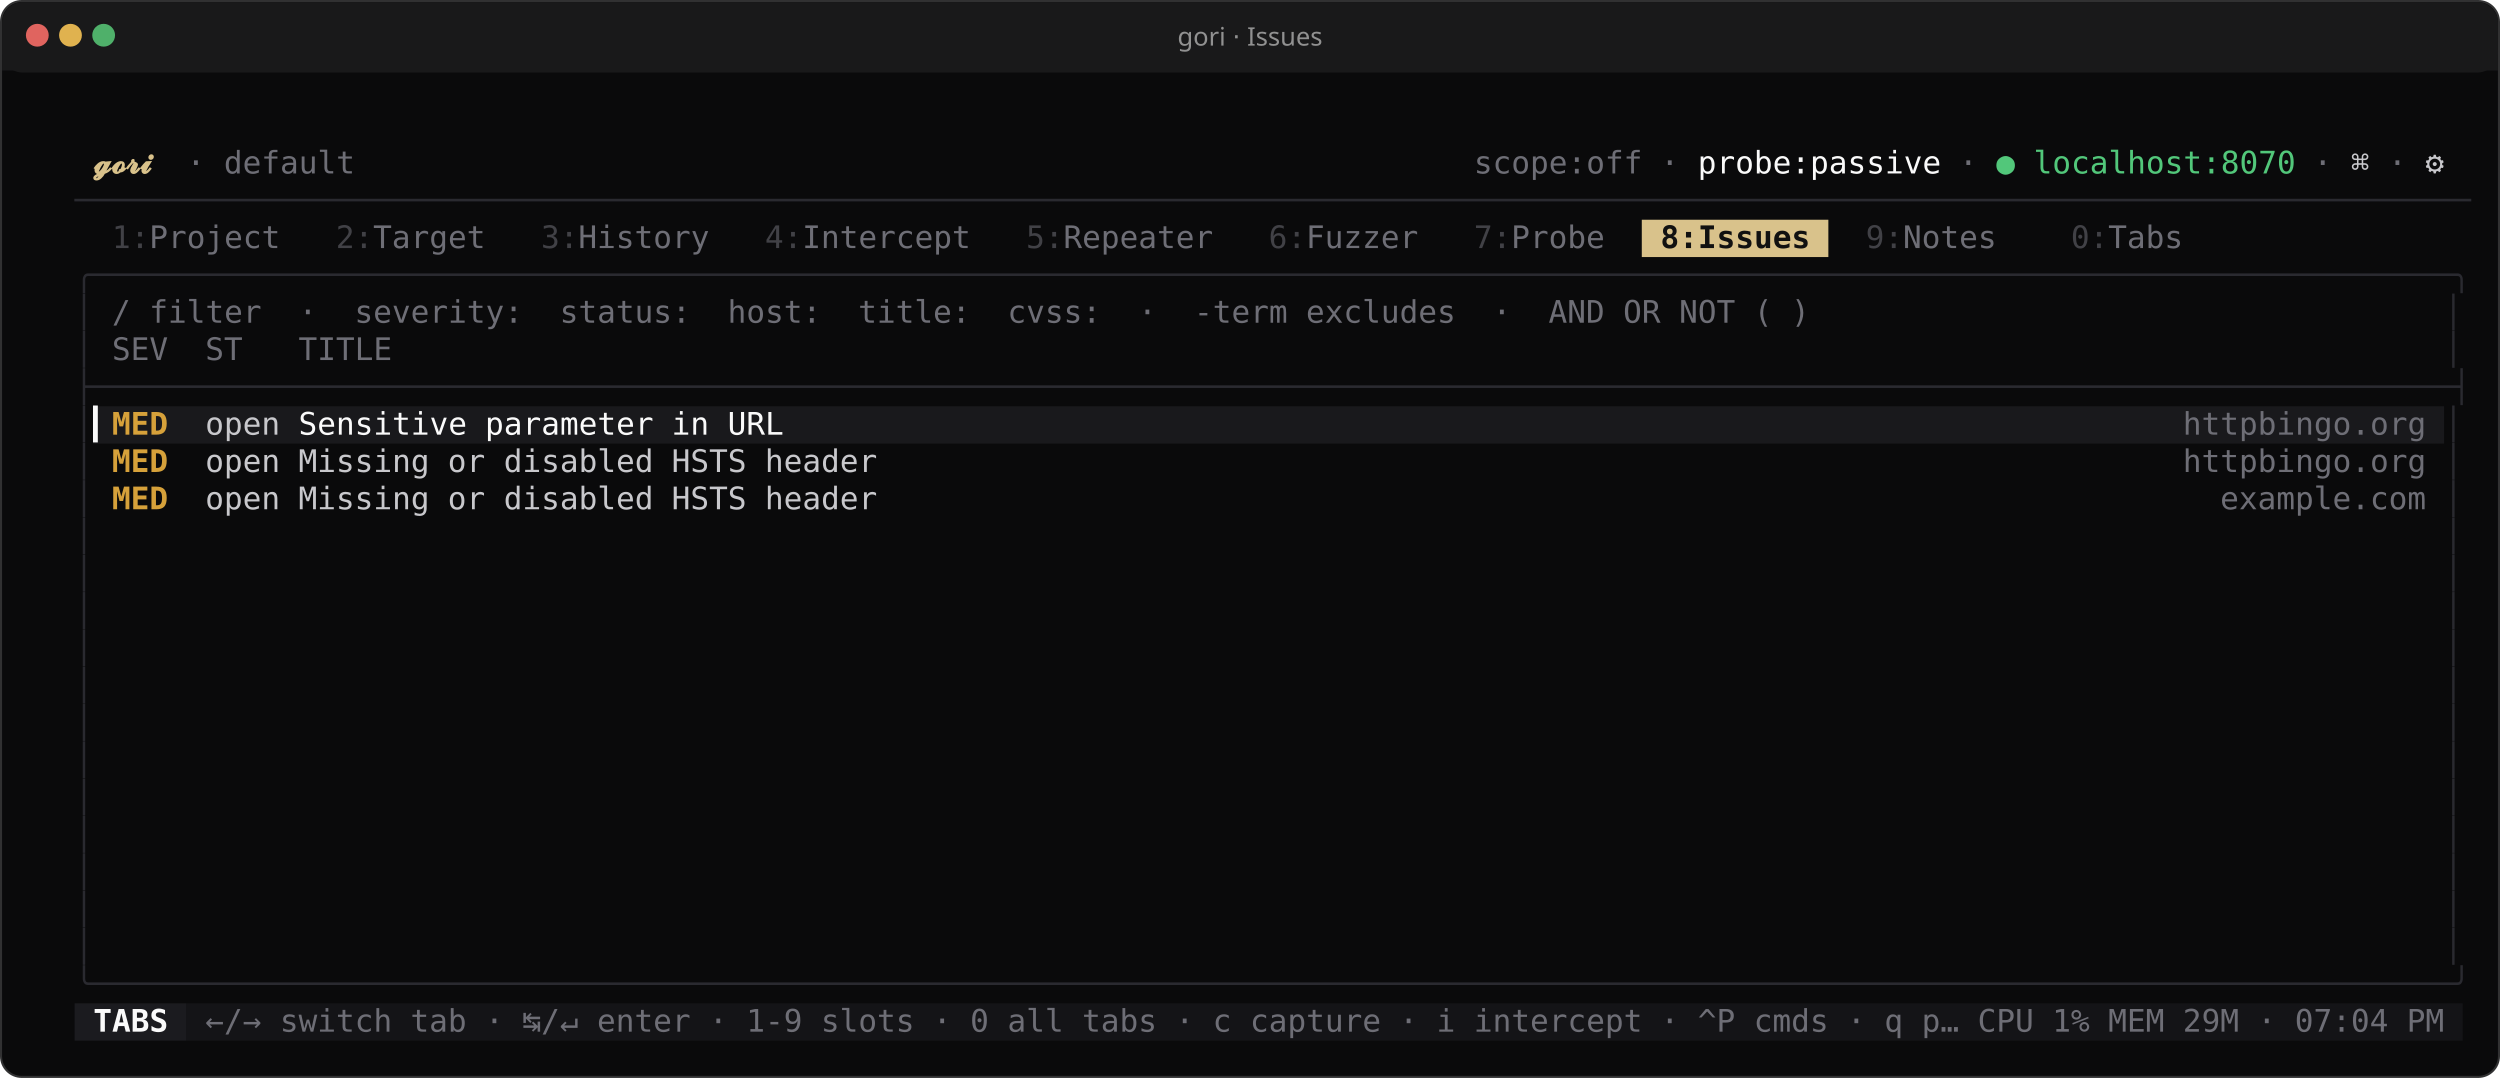
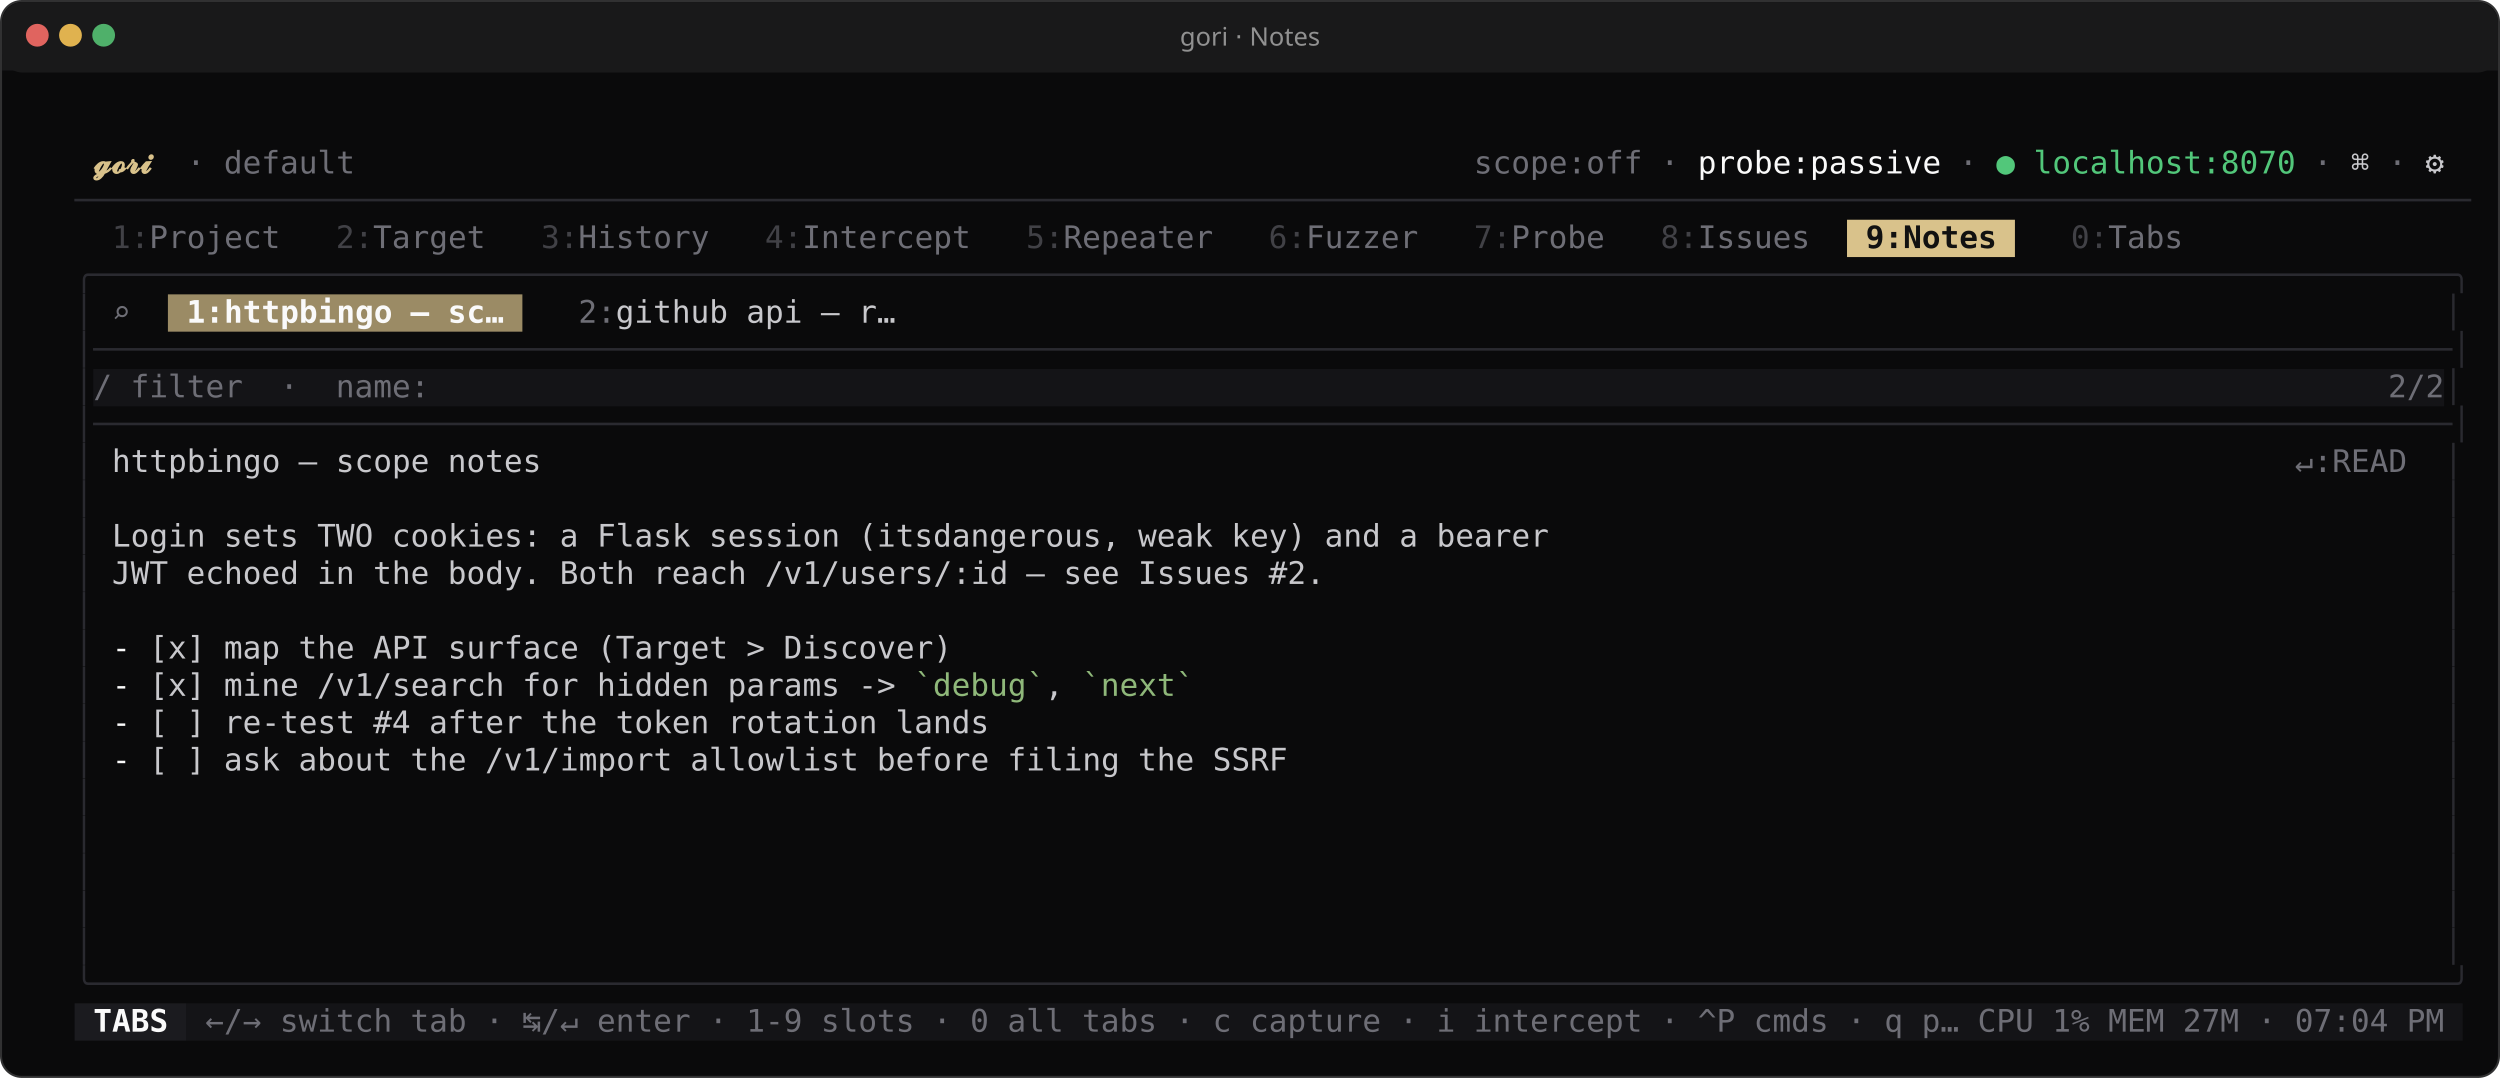
- <svg xmlns="http://www.w3.org/2000/svg" width="1206" height="520" viewBox="0 0 1206.0 520.0" font-family="ui-monospace,'SF Mono','JetBrains Mono',Menlo,Consolas,monospace" font-size="15.0px" role="img" aria-label="gori · Issues">
+ <svg xmlns="http://www.w3.org/2000/svg" width="1206" height="520" viewBox="0 0 1206.0 520.0" font-family="ui-monospace,'SF Mono','JetBrains Mono',Menlo,Consolas,monospace" font-size="15.0px" role="img" aria-label="gori · Notes">
  <rect x="0.5" y="0.5" width="1205.0" height="519.0" rx="10" ry="10" fill="#0a0a0b" stroke="#313132" stroke-width="1" />
  <rect x="1" y="1" width="1204.0" height="34.0" rx="10" ry="10" fill="#19191a" />
  <rect x="1" y="24.0" width="1204.0" height="10" fill="#19191a" />
  <circle cx="18.0" cy="17.0" r="5.5" fill="#e0645f" />
  <circle cx="34.0" cy="17.0" r="5.5" fill="#e0b24f" />
  <circle cx="50.0" cy="17.0" r="5.5" fill="#4fb06a" />
-   <text x="603.0" y="22.0" text-anchor="middle" fill="#919191" font-family="'Apple Symbols','Segoe UI Symbol','Cambria Math','STIX Two Math','Noto Sans Math','DejaVu Sans',ui-monospace,'SF Mono','JetBrains Mono',Menlo,Consolas,monospace" font-size="12.3px">gori · Issues</text>
-   <rect x="792.00" y="106.00" width="90.00" height="18.00" fill="#d9c28b" />
-   <rect x="45.00" y="196.00" width="1134.00" height="18.00" fill="#19191c" />
+   <text x="603.0" y="22.0" text-anchor="middle" fill="#919191" font-family="'Apple Symbols','Segoe UI Symbol','Cambria Math','STIX Two Math','Noto Sans Math','DejaVu Sans',ui-monospace,'SF Mono','JetBrains Mono',Menlo,Consolas,monospace" font-size="12.3px">gori · Notes</text>
+   <rect x="891.00" y="106.00" width="81.00" height="18.00" fill="#d9c28b" />
+   <rect x="81.00" y="142.00" width="171.00" height="18.00" fill="#9b8b65" />
+   <rect x="45.00" y="178.00" width="1134.00" height="18.00" fill="#141417" />
  <rect x="36.00" y="484.00" width="54.00" height="18.00" fill="#1b1b1f" />
  <rect x="90.00" y="484.00" width="1098.00" height="18.00" fill="#141417" />
  <text x="45.00" y="83.68" textLength="36.00" lengthAdjust="spacingAndGlyphs" fill="#d9c28b" font-weight="700" xml:space="preserve">𝓰𝓸𝓻𝓲</text>
  <text x="90.00" y="83.68" textLength="9.00" lengthAdjust="spacingAndGlyphs" fill="#6e6e76" xml:space="preserve">·</text>
  <text x="108.00" y="83.68" textLength="63.00" lengthAdjust="spacingAndGlyphs" fill="#6e6e76" xml:space="preserve">default</text>
  <text x="711.00" y="83.68" textLength="81.00" lengthAdjust="spacingAndGlyphs" fill="#6e6e76" xml:space="preserve">scope:off</text>
  <text x="801.00" y="83.68" textLength="9.00" lengthAdjust="spacingAndGlyphs" fill="#6e6e76" xml:space="preserve">·</text>
  <text x="819.00" y="83.68" textLength="117.00" lengthAdjust="spacingAndGlyphs" fill="#fafafa" xml:space="preserve">probe:passive</text>
  <text x="945.00" y="83.68" textLength="9.00" lengthAdjust="spacingAndGlyphs" fill="#6e6e76" xml:space="preserve">·</text>
  <text x="963.00" y="83.68" textLength="9.00" lengthAdjust="spacingAndGlyphs" fill="#52c77a" xml:space="preserve">●</text>
  <text x="981.00" y="83.68" textLength="126.00" lengthAdjust="spacingAndGlyphs" fill="#52c77a" xml:space="preserve">localhost:8070</text>
  <text x="1116.00" y="83.68" textLength="9.00" lengthAdjust="spacingAndGlyphs" fill="#6e6e76" xml:space="preserve">·</text>
  <text x="1134.00" y="83.68" textLength="9.00" lengthAdjust="spacingAndGlyphs" fill="#c8c8cc" xml:space="preserve">⌘</text>
  <text x="1152.00" y="83.68" textLength="9.00" lengthAdjust="spacingAndGlyphs" fill="#6e6e76" xml:space="preserve">·</text>
  <text x="1170.00" y="83.68" textLength="9.00" lengthAdjust="spacingAndGlyphs" fill="#c8c8cc" xml:space="preserve">⚙</text>
  <text x="36.00" y="101.68" textLength="1152.00" lengthAdjust="spacingAndGlyphs" fill="#2a2a30" xml:space="preserve">────────────────────────────────────────────────────────────────────────────────────────────────────────────────────────────────</text>
  <text x="54.00" y="119.68" textLength="18.00" lengthAdjust="spacingAndGlyphs" fill="#414146" xml:space="preserve">1:</text>
  <text x="72.00" y="119.68" textLength="63.00" lengthAdjust="spacingAndGlyphs" fill="#6e6e76" xml:space="preserve">Project</text>
  <text x="162.00" y="119.68" textLength="18.00" lengthAdjust="spacingAndGlyphs" fill="#414146" xml:space="preserve">2:</text>
  <text x="180.00" y="119.68" textLength="54.00" lengthAdjust="spacingAndGlyphs" fill="#6e6e76" xml:space="preserve">Target</text>
  <text x="261.00" y="119.68" textLength="18.00" lengthAdjust="spacingAndGlyphs" fill="#414146" xml:space="preserve">3:</text>
  <text x="279.00" y="119.68" textLength="63.00" lengthAdjust="spacingAndGlyphs" fill="#6e6e76" xml:space="preserve">History</text>
  <text x="369.00" y="119.68" textLength="18.00" lengthAdjust="spacingAndGlyphs" fill="#414146" xml:space="preserve">4:</text>
  <text x="387.00" y="119.68" textLength="81.00" lengthAdjust="spacingAndGlyphs" fill="#6e6e76" xml:space="preserve">Intercept</text>
  <text x="495.00" y="119.68" textLength="18.00" lengthAdjust="spacingAndGlyphs" fill="#414146" xml:space="preserve">5:</text>
  <text x="513.00" y="119.68" textLength="72.00" lengthAdjust="spacingAndGlyphs" fill="#6e6e76" xml:space="preserve">Repeater</text>
  <text x="612.00" y="119.68" textLength="18.00" lengthAdjust="spacingAndGlyphs" fill="#414146" xml:space="preserve">6:</text>
  <text x="630.00" y="119.68" textLength="54.00" lengthAdjust="spacingAndGlyphs" fill="#6e6e76" xml:space="preserve">Fuzzer</text>
  <text x="711.00" y="119.68" textLength="18.00" lengthAdjust="spacingAndGlyphs" fill="#414146" xml:space="preserve">7:</text>
  <text x="729.00" y="119.68" textLength="45.00" lengthAdjust="spacingAndGlyphs" fill="#6e6e76" xml:space="preserve">Probe</text>
-   <text x="801.00" y="119.68" textLength="72.00" lengthAdjust="spacingAndGlyphs" fill="#111111" font-weight="700" xml:space="preserve">8:Issues</text>
-   <text x="900.00" y="119.68" textLength="18.00" lengthAdjust="spacingAndGlyphs" fill="#414146" xml:space="preserve">9:</text>
-   <text x="918.00" y="119.68" textLength="45.00" lengthAdjust="spacingAndGlyphs" fill="#6e6e76" xml:space="preserve">Notes</text>
+   <text x="801.00" y="119.68" textLength="18.00" lengthAdjust="spacingAndGlyphs" fill="#414146" xml:space="preserve">8:</text>
+   <text x="819.00" y="119.68" textLength="54.00" lengthAdjust="spacingAndGlyphs" fill="#6e6e76" xml:space="preserve">Issues</text>
+   <text x="900.00" y="119.68" textLength="63.00" lengthAdjust="spacingAndGlyphs" fill="#111111" font-weight="700" xml:space="preserve">9:Notes</text>
  <text x="999.00" y="119.68" textLength="18.00" lengthAdjust="spacingAndGlyphs" fill="#414146" xml:space="preserve">0:</text>
  <text x="1017.00" y="119.68" textLength="36.00" lengthAdjust="spacingAndGlyphs" fill="#6e6e76" xml:space="preserve">Tabs</text>
  <text x="36.00" y="137.68" textLength="1152.00" lengthAdjust="spacingAndGlyphs" fill="#2a2a30" xml:space="preserve">╭──────────────────────────────────────────────────────────────────────────────────────────────────────────────────────────────╮</text>
  <text x="36.00" y="155.68" textLength="9.00" lengthAdjust="spacingAndGlyphs" fill="#2a2a30" xml:space="preserve">│</text>
-   <text x="54.00" y="155.68" textLength="9.00" lengthAdjust="spacingAndGlyphs" fill="#6e6e76" xml:space="preserve">/</text>
-   <text x="72.00" y="155.68" textLength="54.00" lengthAdjust="spacingAndGlyphs" fill="#6e6e76" xml:space="preserve">filter</text>
-   <text x="144.00" y="155.68" textLength="9.00" lengthAdjust="spacingAndGlyphs" fill="#6e6e76" xml:space="preserve">·</text>
-   <text x="171.00" y="155.68" textLength="81.00" lengthAdjust="spacingAndGlyphs" fill="#6e6e76" xml:space="preserve">severity:</text>
-   <text x="270.00" y="155.68" textLength="63.00" lengthAdjust="spacingAndGlyphs" fill="#6e6e76" xml:space="preserve">status:</text>
-   <text x="351.00" y="155.68" textLength="45.00" lengthAdjust="spacingAndGlyphs" fill="#6e6e76" xml:space="preserve">host:</text>
-   <text x="414.00" y="155.68" textLength="54.00" lengthAdjust="spacingAndGlyphs" fill="#6e6e76" xml:space="preserve">title:</text>
-   <text x="486.00" y="155.68" textLength="45.00" lengthAdjust="spacingAndGlyphs" fill="#6e6e76" xml:space="preserve">cvss:</text>
-   <text x="549.00" y="155.68" textLength="9.00" lengthAdjust="spacingAndGlyphs" fill="#6e6e76" xml:space="preserve">·</text>
-   <text x="576.00" y="155.68" textLength="45.00" lengthAdjust="spacingAndGlyphs" fill="#6e6e76" xml:space="preserve">-term</text>
-   <text x="630.00" y="155.68" textLength="72.00" lengthAdjust="spacingAndGlyphs" fill="#6e6e76" xml:space="preserve">excludes</text>
-   <text x="720.00" y="155.68" textLength="9.00" lengthAdjust="spacingAndGlyphs" fill="#6e6e76" xml:space="preserve">·</text>
-   <text x="747.00" y="155.68" textLength="27.00" lengthAdjust="spacingAndGlyphs" fill="#6e6e76" xml:space="preserve">AND</text>
-   <text x="783.00" y="155.68" textLength="18.00" lengthAdjust="spacingAndGlyphs" fill="#6e6e76" xml:space="preserve">OR</text>
-   <text x="810.00" y="155.68" textLength="27.00" lengthAdjust="spacingAndGlyphs" fill="#6e6e76" xml:space="preserve">NOT</text>
-   <text x="846.00" y="155.68" textLength="9.00" lengthAdjust="spacingAndGlyphs" fill="#6e6e76" xml:space="preserve">(</text>
-   <text x="864.00" y="155.68" textLength="9.00" lengthAdjust="spacingAndGlyphs" fill="#6e6e76" xml:space="preserve">)</text>
+   <text x="54.00" y="155.68" textLength="9.00" lengthAdjust="spacingAndGlyphs" fill="#6e6e76" xml:space="preserve">⌕</text>
+   <text x="90.00" y="155.68" textLength="99.00" lengthAdjust="spacingAndGlyphs" fill="#fafafa" font-weight="700" xml:space="preserve">1:httpbingo</text>
+   <text x="198.00" y="155.68" textLength="9.00" lengthAdjust="spacingAndGlyphs" fill="#fafafa" font-weight="700" xml:space="preserve">—</text>
+   <text x="216.00" y="155.68" textLength="27.00" lengthAdjust="spacingAndGlyphs" fill="#fafafa" font-weight="700" xml:space="preserve">sc…</text>
+   <text x="279.00" y="155.68" textLength="18.00" lengthAdjust="spacingAndGlyphs" fill="#6e6e76" xml:space="preserve">2:</text>
+   <text x="297.00" y="155.68" textLength="54.00" lengthAdjust="spacingAndGlyphs" fill="#c8c8cc" xml:space="preserve">github</text>
+   <text x="360.00" y="155.68" textLength="27.00" lengthAdjust="spacingAndGlyphs" fill="#c8c8cc" xml:space="preserve">api</text>
+   <text x="396.00" y="155.68" textLength="9.00" lengthAdjust="spacingAndGlyphs" fill="#c8c8cc" xml:space="preserve">—</text>
+   <text x="414.00" y="155.68" textLength="18.00" lengthAdjust="spacingAndGlyphs" fill="#c8c8cc" xml:space="preserve">r…</text>
  <text x="1179.00" y="155.68" textLength="9.00" lengthAdjust="spacingAndGlyphs" fill="#2a2a30" xml:space="preserve">│</text>
-   <text x="36.00" y="173.68" textLength="9.00" lengthAdjust="spacingAndGlyphs" fill="#2a2a30" xml:space="preserve">│</text>
-   <text x="54.00" y="173.68" textLength="27.00" lengthAdjust="spacingAndGlyphs" fill="#6e6e76" xml:space="preserve">SEV</text>
-   <text x="99.00" y="173.68" textLength="18.00" lengthAdjust="spacingAndGlyphs" fill="#6e6e76" xml:space="preserve">ST</text>
-   <text x="144.00" y="173.68" textLength="45.00" lengthAdjust="spacingAndGlyphs" fill="#6e6e76" xml:space="preserve">TITLE</text>
-   <text x="1179.00" y="173.68" textLength="9.00" lengthAdjust="spacingAndGlyphs" fill="#2a2a30" xml:space="preserve">│</text>
-   <text x="36.00" y="191.68" textLength="1152.00" lengthAdjust="spacingAndGlyphs" fill="#2a2a30" xml:space="preserve">├──────────────────────────────────────────────────────────────────────────────────────────────────────────────────────────────┤</text>
-   <text x="36.00" y="209.68" textLength="9.00" lengthAdjust="spacingAndGlyphs" fill="#2a2a30" xml:space="preserve">│</text>
-   <text x="45.00" y="209.68" textLength="9.00" lengthAdjust="spacingAndGlyphs" fill="#fafafa" xml:space="preserve">▎</text>
-   <text x="54.00" y="209.68" textLength="27.00" lengthAdjust="spacingAndGlyphs" fill="#d6a13a" font-weight="700" xml:space="preserve">MED</text>
-   <text x="99.00" y="209.68" textLength="36.00" lengthAdjust="spacingAndGlyphs" fill="#c8c8cc" xml:space="preserve">open</text>
-   <text x="144.00" y="209.68" textLength="81.00" lengthAdjust="spacingAndGlyphs" fill="#fafafa" xml:space="preserve">Sensitive</text>
-   <text x="234.00" y="209.68" textLength="81.00" lengthAdjust="spacingAndGlyphs" fill="#fafafa" xml:space="preserve">parameter</text>
-   <text x="324.00" y="209.68" textLength="18.00" lengthAdjust="spacingAndGlyphs" fill="#fafafa" xml:space="preserve">in</text>
-   <text x="351.00" y="209.68" textLength="27.00" lengthAdjust="spacingAndGlyphs" fill="#fafafa" xml:space="preserve">URL</text>
-   <text x="1053.00" y="209.68" textLength="117.00" lengthAdjust="spacingAndGlyphs" fill="#6e6e76" xml:space="preserve">httpbingo.org</text>
-   <text x="1179.00" y="209.68" textLength="9.00" lengthAdjust="spacingAndGlyphs" fill="#2a2a30" xml:space="preserve">│</text>
+   <text x="36.00" y="173.68" textLength="1152.00" lengthAdjust="spacingAndGlyphs" fill="#2a2a30" xml:space="preserve">│──────────────────────────────────────────────────────────────────────────────────────────────────────────────────────────────│</text>
+   <text x="36.00" y="191.68" textLength="9.00" lengthAdjust="spacingAndGlyphs" fill="#2a2a30" xml:space="preserve">│</text>
+   <text x="45.00" y="191.68" textLength="9.00" lengthAdjust="spacingAndGlyphs" fill="#6e6e76" xml:space="preserve">/</text>
+   <text x="63.00" y="191.68" textLength="54.00" lengthAdjust="spacingAndGlyphs" fill="#6e6e76" xml:space="preserve">filter</text>
+   <text x="135.00" y="191.68" textLength="9.00" lengthAdjust="spacingAndGlyphs" fill="#6e6e76" xml:space="preserve">·</text>
+   <text x="162.00" y="191.68" textLength="45.00" lengthAdjust="spacingAndGlyphs" fill="#6e6e76" xml:space="preserve">name:</text>
+   <text x="1152.00" y="191.68" textLength="27.00" lengthAdjust="spacingAndGlyphs" fill="#6e6e76" xml:space="preserve">2/2</text>
+   <text x="1179.00" y="191.68" textLength="9.00" lengthAdjust="spacingAndGlyphs" fill="#2a2a30" xml:space="preserve">│</text>
+   <text x="36.00" y="209.68" textLength="1152.00" lengthAdjust="spacingAndGlyphs" fill="#2a2a30" xml:space="preserve">│──────────────────────────────────────────────────────────────────────────────────────────────────────────────────────────────│</text>
  <text x="36.00" y="227.68" textLength="9.00" lengthAdjust="spacingAndGlyphs" fill="#2a2a30" xml:space="preserve">│</text>
-   <text x="54.00" y="227.68" textLength="27.00" lengthAdjust="spacingAndGlyphs" fill="#d6a13a" font-weight="700" xml:space="preserve">MED</text>
-   <text x="99.00" y="227.68" textLength="36.00" lengthAdjust="spacingAndGlyphs" fill="#c8c8cc" xml:space="preserve">open</text>
-   <text x="144.00" y="227.68" textLength="63.00" lengthAdjust="spacingAndGlyphs" fill="#c8c8cc" xml:space="preserve">Missing</text>
-   <text x="216.00" y="227.68" textLength="18.00" lengthAdjust="spacingAndGlyphs" fill="#c8c8cc" xml:space="preserve">or</text>
-   <text x="243.00" y="227.68" textLength="72.00" lengthAdjust="spacingAndGlyphs" fill="#c8c8cc" xml:space="preserve">disabled</text>
-   <text x="324.00" y="227.68" textLength="36.00" lengthAdjust="spacingAndGlyphs" fill="#c8c8cc" xml:space="preserve">HSTS</text>
-   <text x="369.00" y="227.68" textLength="54.00" lengthAdjust="spacingAndGlyphs" fill="#c8c8cc" xml:space="preserve">header</text>
-   <text x="1053.00" y="227.68" textLength="117.00" lengthAdjust="spacingAndGlyphs" fill="#6e6e76" xml:space="preserve">httpbingo.org</text>
+   <text x="54.00" y="227.68" textLength="81.00" lengthAdjust="spacingAndGlyphs" fill="#c8c8cc" xml:space="preserve">httpbingo</text>
+   <text x="144.00" y="227.68" textLength="9.00" lengthAdjust="spacingAndGlyphs" fill="#c8c8cc" xml:space="preserve">—</text>
+   <text x="162.00" y="227.68" textLength="45.00" lengthAdjust="spacingAndGlyphs" fill="#c8c8cc" xml:space="preserve">scope</text>
+   <text x="216.00" y="227.68" textLength="45.00" lengthAdjust="spacingAndGlyphs" fill="#c8c8cc" xml:space="preserve">notes</text>
+   <text x="1107.00" y="227.68" textLength="54.00" lengthAdjust="spacingAndGlyphs" fill="#6e6e76" xml:space="preserve">↵:READ</text>
  <text x="1179.00" y="227.68" textLength="9.00" lengthAdjust="spacingAndGlyphs" fill="#2a2a30" xml:space="preserve">│</text>
  <text x="36.00" y="245.68" textLength="9.00" lengthAdjust="spacingAndGlyphs" fill="#2a2a30" xml:space="preserve">│</text>
-   <text x="54.00" y="245.68" textLength="27.00" lengthAdjust="spacingAndGlyphs" fill="#d6a13a" font-weight="700" xml:space="preserve">MED</text>
-   <text x="99.00" y="245.68" textLength="36.00" lengthAdjust="spacingAndGlyphs" fill="#c8c8cc" xml:space="preserve">open</text>
-   <text x="144.00" y="245.68" textLength="63.00" lengthAdjust="spacingAndGlyphs" fill="#c8c8cc" xml:space="preserve">Missing</text>
-   <text x="216.00" y="245.68" textLength="18.00" lengthAdjust="spacingAndGlyphs" fill="#c8c8cc" xml:space="preserve">or</text>
-   <text x="243.00" y="245.68" textLength="72.00" lengthAdjust="spacingAndGlyphs" fill="#c8c8cc" xml:space="preserve">disabled</text>
-   <text x="324.00" y="245.68" textLength="36.00" lengthAdjust="spacingAndGlyphs" fill="#c8c8cc" xml:space="preserve">HSTS</text>
-   <text x="369.00" y="245.68" textLength="54.00" lengthAdjust="spacingAndGlyphs" fill="#c8c8cc" xml:space="preserve">header</text>
-   <text x="1071.00" y="245.68" textLength="99.00" lengthAdjust="spacingAndGlyphs" fill="#6e6e76" xml:space="preserve">example.com</text>
  <text x="1179.00" y="245.68" textLength="9.00" lengthAdjust="spacingAndGlyphs" fill="#2a2a30" xml:space="preserve">│</text>
  <text x="36.00" y="263.68" textLength="9.00" lengthAdjust="spacingAndGlyphs" fill="#2a2a30" xml:space="preserve">│</text>
+   <text x="54.00" y="263.68" textLength="45.00" lengthAdjust="spacingAndGlyphs" fill="#c8c8cc" xml:space="preserve">Login</text>
+   <text x="108.00" y="263.68" textLength="36.00" lengthAdjust="spacingAndGlyphs" fill="#c8c8cc" xml:space="preserve">sets</text>
+   <text x="153.00" y="263.68" textLength="27.00" lengthAdjust="spacingAndGlyphs" fill="#c8c8cc" xml:space="preserve">TWO</text>
+   <text x="189.00" y="263.68" textLength="72.00" lengthAdjust="spacingAndGlyphs" fill="#c8c8cc" xml:space="preserve">cookies:</text>
+   <text x="270.00" y="263.68" textLength="9.00" lengthAdjust="spacingAndGlyphs" fill="#c8c8cc" xml:space="preserve">a</text>
+   <text x="288.00" y="263.68" textLength="45.00" lengthAdjust="spacingAndGlyphs" fill="#c8c8cc" xml:space="preserve">Flask</text>
+   <text x="342.00" y="263.68" textLength="63.00" lengthAdjust="spacingAndGlyphs" fill="#c8c8cc" xml:space="preserve">session</text>
+   <text x="414.00" y="263.68" textLength="126.00" lengthAdjust="spacingAndGlyphs" fill="#c8c8cc" xml:space="preserve">(itsdangerous,</text>
+   <text x="549.00" y="263.68" textLength="36.00" lengthAdjust="spacingAndGlyphs" fill="#c8c8cc" xml:space="preserve">weak</text>
+   <text x="594.00" y="263.68" textLength="36.00" lengthAdjust="spacingAndGlyphs" fill="#c8c8cc" xml:space="preserve">key)</text>
+   <text x="639.00" y="263.68" textLength="27.00" lengthAdjust="spacingAndGlyphs" fill="#c8c8cc" xml:space="preserve">and</text>
+   <text x="675.00" y="263.68" textLength="9.00" lengthAdjust="spacingAndGlyphs" fill="#c8c8cc" xml:space="preserve">a</text>
+   <text x="693.00" y="263.68" textLength="54.00" lengthAdjust="spacingAndGlyphs" fill="#c8c8cc" xml:space="preserve">bearer</text>
  <text x="1179.00" y="263.68" textLength="9.00" lengthAdjust="spacingAndGlyphs" fill="#2a2a30" xml:space="preserve">│</text>
  <text x="36.00" y="281.68" textLength="9.00" lengthAdjust="spacingAndGlyphs" fill="#2a2a30" xml:space="preserve">│</text>
+   <text x="54.00" y="281.68" textLength="27.00" lengthAdjust="spacingAndGlyphs" fill="#c8c8cc" xml:space="preserve">JWT</text>
+   <text x="90.00" y="281.68" textLength="54.00" lengthAdjust="spacingAndGlyphs" fill="#c8c8cc" xml:space="preserve">echoed</text>
+   <text x="153.00" y="281.68" textLength="18.00" lengthAdjust="spacingAndGlyphs" fill="#c8c8cc" xml:space="preserve">in</text>
+   <text x="180.00" y="281.68" textLength="27.00" lengthAdjust="spacingAndGlyphs" fill="#c8c8cc" xml:space="preserve">the</text>
+   <text x="216.00" y="281.68" textLength="45.00" lengthAdjust="spacingAndGlyphs" fill="#c8c8cc" xml:space="preserve">body.</text>
+   <text x="270.00" y="281.68" textLength="36.00" lengthAdjust="spacingAndGlyphs" fill="#c8c8cc" xml:space="preserve">Both</text>
+   <text x="315.00" y="281.68" textLength="45.00" lengthAdjust="spacingAndGlyphs" fill="#c8c8cc" xml:space="preserve">reach</text>
+   <text x="369.00" y="281.68" textLength="117.00" lengthAdjust="spacingAndGlyphs" fill="#c8c8cc" xml:space="preserve">/v1/users/:id</text>
+   <text x="495.00" y="281.68" textLength="9.00" lengthAdjust="spacingAndGlyphs" fill="#c8c8cc" xml:space="preserve">—</text>
+   <text x="513.00" y="281.68" textLength="27.00" lengthAdjust="spacingAndGlyphs" fill="#c8c8cc" xml:space="preserve">see</text>
+   <text x="549.00" y="281.68" textLength="54.00" lengthAdjust="spacingAndGlyphs" fill="#c8c8cc" xml:space="preserve">Issues</text>
+   <text x="612.00" y="281.68" textLength="27.00" lengthAdjust="spacingAndGlyphs" fill="#c8c8cc" xml:space="preserve">#2.</text>
  <text x="1179.00" y="281.68" textLength="9.00" lengthAdjust="spacingAndGlyphs" fill="#2a2a30" xml:space="preserve">│</text>
  <text x="36.00" y="299.68" textLength="9.00" lengthAdjust="spacingAndGlyphs" fill="#2a2a30" xml:space="preserve">│</text>
  <text x="1179.00" y="299.68" textLength="9.00" lengthAdjust="spacingAndGlyphs" fill="#2a2a30" xml:space="preserve">│</text>
  <text x="36.00" y="317.68" textLength="9.00" lengthAdjust="spacingAndGlyphs" fill="#2a2a30" xml:space="preserve">│</text>
+   <text x="54.00" y="317.68" textLength="9.00" lengthAdjust="spacingAndGlyphs" fill="#fafafa" xml:space="preserve">-</text>
+   <text x="72.00" y="317.68" textLength="27.00" lengthAdjust="spacingAndGlyphs" fill="#c8c8cc" xml:space="preserve">[x]</text>
+   <text x="108.00" y="317.68" textLength="27.00" lengthAdjust="spacingAndGlyphs" fill="#c8c8cc" xml:space="preserve">map</text>
+   <text x="144.00" y="317.68" textLength="27.00" lengthAdjust="spacingAndGlyphs" fill="#c8c8cc" xml:space="preserve">the</text>
+   <text x="180.00" y="317.68" textLength="27.00" lengthAdjust="spacingAndGlyphs" fill="#c8c8cc" xml:space="preserve">API</text>
+   <text x="216.00" y="317.68" textLength="63.00" lengthAdjust="spacingAndGlyphs" fill="#c8c8cc" xml:space="preserve">surface</text>
+   <text x="288.00" y="317.68" textLength="63.00" lengthAdjust="spacingAndGlyphs" fill="#c8c8cc" xml:space="preserve">(Target</text>
+   <text x="360.00" y="317.68" textLength="9.00" lengthAdjust="spacingAndGlyphs" fill="#c8c8cc" xml:space="preserve">&gt;</text>
+   <text x="378.00" y="317.68" textLength="81.00" lengthAdjust="spacingAndGlyphs" fill="#c8c8cc" xml:space="preserve">Discover)</text>
  <text x="1179.00" y="317.68" textLength="9.00" lengthAdjust="spacingAndGlyphs" fill="#2a2a30" xml:space="preserve">│</text>
  <text x="36.00" y="335.68" textLength="9.00" lengthAdjust="spacingAndGlyphs" fill="#2a2a30" xml:space="preserve">│</text>
+   <text x="54.00" y="335.68" textLength="9.00" lengthAdjust="spacingAndGlyphs" fill="#fafafa" xml:space="preserve">-</text>
+   <text x="72.00" y="335.68" textLength="27.00" lengthAdjust="spacingAndGlyphs" fill="#c8c8cc" xml:space="preserve">[x]</text>
+   <text x="108.00" y="335.68" textLength="36.00" lengthAdjust="spacingAndGlyphs" fill="#c8c8cc" xml:space="preserve">mine</text>
+   <text x="153.00" y="335.68" textLength="90.00" lengthAdjust="spacingAndGlyphs" fill="#c8c8cc" xml:space="preserve">/v1/search</text>
+   <text x="252.00" y="335.68" textLength="27.00" lengthAdjust="spacingAndGlyphs" fill="#c8c8cc" xml:space="preserve">for</text>
+   <text x="288.00" y="335.68" textLength="54.00" lengthAdjust="spacingAndGlyphs" fill="#c8c8cc" xml:space="preserve">hidden</text>
+   <text x="351.00" y="335.68" textLength="54.00" lengthAdjust="spacingAndGlyphs" fill="#c8c8cc" xml:space="preserve">params</text>
+   <text x="414.00" y="335.68" textLength="18.00" lengthAdjust="spacingAndGlyphs" fill="#c8c8cc" xml:space="preserve">-&gt;</text>
+   <text x="441.00" y="335.68" textLength="63.00" lengthAdjust="spacingAndGlyphs" fill="#8fb87a" xml:space="preserve">`debug`</text>
+   <text x="504.00" y="335.68" textLength="9.00" lengthAdjust="spacingAndGlyphs" fill="#c8c8cc" xml:space="preserve">,</text>
+   <text x="522.00" y="335.68" textLength="54.00" lengthAdjust="spacingAndGlyphs" fill="#8fb87a" xml:space="preserve">`next`</text>
  <text x="1179.00" y="335.68" textLength="9.00" lengthAdjust="spacingAndGlyphs" fill="#2a2a30" xml:space="preserve">│</text>
  <text x="36.00" y="353.68" textLength="9.00" lengthAdjust="spacingAndGlyphs" fill="#2a2a30" xml:space="preserve">│</text>
+   <text x="54.00" y="353.68" textLength="9.00" lengthAdjust="spacingAndGlyphs" fill="#fafafa" xml:space="preserve">-</text>
+   <text x="72.00" y="353.68" textLength="9.00" lengthAdjust="spacingAndGlyphs" fill="#c8c8cc" xml:space="preserve">[</text>
+   <text x="90.00" y="353.68" textLength="9.00" lengthAdjust="spacingAndGlyphs" fill="#c8c8cc" xml:space="preserve">]</text>
+   <text x="108.00" y="353.68" textLength="63.00" lengthAdjust="spacingAndGlyphs" fill="#c8c8cc" xml:space="preserve">re-test</text>
+   <text x="180.00" y="353.68" textLength="18.00" lengthAdjust="spacingAndGlyphs" fill="#c8c8cc" xml:space="preserve">#4</text>
+   <text x="207.00" y="353.68" textLength="45.00" lengthAdjust="spacingAndGlyphs" fill="#c8c8cc" xml:space="preserve">after</text>
+   <text x="261.00" y="353.68" textLength="27.00" lengthAdjust="spacingAndGlyphs" fill="#c8c8cc" xml:space="preserve">the</text>
+   <text x="297.00" y="353.68" textLength="45.00" lengthAdjust="spacingAndGlyphs" fill="#c8c8cc" xml:space="preserve">token</text>
+   <text x="351.00" y="353.68" textLength="72.00" lengthAdjust="spacingAndGlyphs" fill="#c8c8cc" xml:space="preserve">rotation</text>
+   <text x="432.00" y="353.68" textLength="45.00" lengthAdjust="spacingAndGlyphs" fill="#c8c8cc" xml:space="preserve">lands</text>
  <text x="1179.00" y="353.68" textLength="9.00" lengthAdjust="spacingAndGlyphs" fill="#2a2a30" xml:space="preserve">│</text>
  <text x="36.00" y="371.68" textLength="9.00" lengthAdjust="spacingAndGlyphs" fill="#2a2a30" xml:space="preserve">│</text>
+   <text x="54.00" y="371.68" textLength="9.00" lengthAdjust="spacingAndGlyphs" fill="#fafafa" xml:space="preserve">-</text>
+   <text x="72.00" y="371.68" textLength="9.00" lengthAdjust="spacingAndGlyphs" fill="#c8c8cc" xml:space="preserve">[</text>
+   <text x="90.00" y="371.68" textLength="9.00" lengthAdjust="spacingAndGlyphs" fill="#c8c8cc" xml:space="preserve">]</text>
+   <text x="108.00" y="371.68" textLength="27.00" lengthAdjust="spacingAndGlyphs" fill="#c8c8cc" xml:space="preserve">ask</text>
+   <text x="144.00" y="371.68" textLength="45.00" lengthAdjust="spacingAndGlyphs" fill="#c8c8cc" xml:space="preserve">about</text>
+   <text x="198.00" y="371.68" textLength="27.00" lengthAdjust="spacingAndGlyphs" fill="#c8c8cc" xml:space="preserve">the</text>
+   <text x="234.00" y="371.68" textLength="90.00" lengthAdjust="spacingAndGlyphs" fill="#c8c8cc" xml:space="preserve">/v1/import</text>
+   <text x="333.00" y="371.68" textLength="81.00" lengthAdjust="spacingAndGlyphs" fill="#c8c8cc" xml:space="preserve">allowlist</text>
+   <text x="423.00" y="371.68" textLength="54.00" lengthAdjust="spacingAndGlyphs" fill="#c8c8cc" xml:space="preserve">before</text>
+   <text x="486.00" y="371.68" textLength="54.00" lengthAdjust="spacingAndGlyphs" fill="#c8c8cc" xml:space="preserve">filing</text>
+   <text x="549.00" y="371.68" textLength="27.00" lengthAdjust="spacingAndGlyphs" fill="#c8c8cc" xml:space="preserve">the</text>
+   <text x="585.00" y="371.68" textLength="36.00" lengthAdjust="spacingAndGlyphs" fill="#c8c8cc" xml:space="preserve">SSRF</text>
  <text x="1179.00" y="371.68" textLength="9.00" lengthAdjust="spacingAndGlyphs" fill="#2a2a30" xml:space="preserve">│</text>
  <text x="36.00" y="389.68" textLength="9.00" lengthAdjust="spacingAndGlyphs" fill="#2a2a30" xml:space="preserve">│</text>
  <text x="1179.00" y="389.68" textLength="9.00" lengthAdjust="spacingAndGlyphs" fill="#2a2a30" xml:space="preserve">│</text>
  <text x="36.00" y="407.68" textLength="9.00" lengthAdjust="spacingAndGlyphs" fill="#2a2a30" xml:space="preserve">│</text>
  <text x="1179.00" y="407.68" textLength="9.00" lengthAdjust="spacingAndGlyphs" fill="#2a2a30" xml:space="preserve">│</text>
  <text x="36.00" y="425.68" textLength="9.00" lengthAdjust="spacingAndGlyphs" fill="#2a2a30" xml:space="preserve">│</text>
  <text x="1179.00" y="425.68" textLength="9.00" lengthAdjust="spacingAndGlyphs" fill="#2a2a30" xml:space="preserve">│</text>
  <text x="36.00" y="443.68" textLength="9.00" lengthAdjust="spacingAndGlyphs" fill="#2a2a30" xml:space="preserve">│</text>
  <text x="1179.00" y="443.68" textLength="9.00" lengthAdjust="spacingAndGlyphs" fill="#2a2a30" xml:space="preserve">│</text>
  <text x="36.00" y="461.68" textLength="9.00" lengthAdjust="spacingAndGlyphs" fill="#2a2a30" xml:space="preserve">│</text>
  <text x="1179.00" y="461.68" textLength="9.00" lengthAdjust="spacingAndGlyphs" fill="#2a2a30" xml:space="preserve">│</text>
  <text x="36.00" y="479.68" textLength="1152.00" lengthAdjust="spacingAndGlyphs" fill="#2a2a30" xml:space="preserve">╰──────────────────────────────────────────────────────────────────────────────────────────────────────────────────────────────╯</text>
  <text x="45.00" y="497.68" textLength="36.00" lengthAdjust="spacingAndGlyphs" fill="#fafafa" font-weight="700" xml:space="preserve">TABS</text>
  <text x="99.00" y="497.68" textLength="27.00" lengthAdjust="spacingAndGlyphs" fill="#6e6e76" xml:space="preserve">←/→</text>
  <text x="135.00" y="497.68" textLength="54.00" lengthAdjust="spacingAndGlyphs" fill="#6e6e76" xml:space="preserve">switch</text>
  <text x="198.00" y="497.68" textLength="27.00" lengthAdjust="spacingAndGlyphs" fill="#6e6e76" xml:space="preserve">tab</text>
  <text x="234.00" y="497.68" textLength="9.00" lengthAdjust="spacingAndGlyphs" fill="#6e6e76" xml:space="preserve">·</text>
  <text x="252.00" y="497.68" textLength="27.00" lengthAdjust="spacingAndGlyphs" fill="#6e6e76" xml:space="preserve">↹/↵</text>
  <text x="288.00" y="497.68" textLength="45.00" lengthAdjust="spacingAndGlyphs" fill="#6e6e76" xml:space="preserve">enter</text>
  <text x="342.00" y="497.68" textLength="9.00" lengthAdjust="spacingAndGlyphs" fill="#6e6e76" xml:space="preserve">·</text>
  <text x="360.00" y="497.68" textLength="27.00" lengthAdjust="spacingAndGlyphs" fill="#6e6e76" xml:space="preserve">1-9</text>
  <text x="396.00" y="497.68" textLength="45.00" lengthAdjust="spacingAndGlyphs" fill="#6e6e76" xml:space="preserve">slots</text>
  <text x="450.00" y="497.68" textLength="9.00" lengthAdjust="spacingAndGlyphs" fill="#6e6e76" xml:space="preserve">·</text>
  <text x="468.00" y="497.68" textLength="9.00" lengthAdjust="spacingAndGlyphs" fill="#6e6e76" xml:space="preserve">0</text>
  <text x="486.00" y="497.68" textLength="27.00" lengthAdjust="spacingAndGlyphs" fill="#6e6e76" xml:space="preserve">all</text>
  <text x="522.00" y="497.68" textLength="36.00" lengthAdjust="spacingAndGlyphs" fill="#6e6e76" xml:space="preserve">tabs</text>
  <text x="567.00" y="497.68" textLength="9.00" lengthAdjust="spacingAndGlyphs" fill="#6e6e76" xml:space="preserve">·</text>
  <text x="585.00" y="497.68" textLength="9.00" lengthAdjust="spacingAndGlyphs" fill="#6e6e76" xml:space="preserve">c</text>
  <text x="603.00" y="497.68" textLength="63.00" lengthAdjust="spacingAndGlyphs" fill="#6e6e76" xml:space="preserve">capture</text>
  <text x="675.00" y="497.68" textLength="9.00" lengthAdjust="spacingAndGlyphs" fill="#6e6e76" xml:space="preserve">·</text>
  <text x="693.00" y="497.68" textLength="9.00" lengthAdjust="spacingAndGlyphs" fill="#6e6e76" xml:space="preserve">i</text>
  <text x="711.00" y="497.68" textLength="81.00" lengthAdjust="spacingAndGlyphs" fill="#6e6e76" xml:space="preserve">intercept</text>
  <text x="801.00" y="497.68" textLength="9.00" lengthAdjust="spacingAndGlyphs" fill="#6e6e76" xml:space="preserve">·</text>
  <text x="819.00" y="497.68" textLength="18.00" lengthAdjust="spacingAndGlyphs" fill="#6e6e76" xml:space="preserve">^P</text>
  <text x="846.00" y="497.68" textLength="36.00" lengthAdjust="spacingAndGlyphs" fill="#6e6e76" xml:space="preserve">cmds</text>
  <text x="891.00" y="497.68" textLength="9.00" lengthAdjust="spacingAndGlyphs" fill="#6e6e76" xml:space="preserve">·</text>
  <text x="909.00" y="497.68" textLength="9.00" lengthAdjust="spacingAndGlyphs" fill="#6e6e76" xml:space="preserve">q</text>
  <text x="927.00" y="497.68" textLength="18.00" lengthAdjust="spacingAndGlyphs" fill="#6e6e76" xml:space="preserve">p…</text>
  <text x="954.00" y="497.68" textLength="27.00" lengthAdjust="spacingAndGlyphs" fill="#6e6e76" xml:space="preserve">CPU</text>
  <text x="990.00" y="497.68" textLength="18.00" lengthAdjust="spacingAndGlyphs" fill="#6e6e76" xml:space="preserve">1%</text>
  <text x="1017.00" y="497.68" textLength="27.00" lengthAdjust="spacingAndGlyphs" fill="#6e6e76" xml:space="preserve">MEM</text>
-   <text x="1053.00" y="497.68" textLength="27.00" lengthAdjust="spacingAndGlyphs" fill="#6e6e76" xml:space="preserve">29M</text>
+   <text x="1053.00" y="497.68" textLength="27.00" lengthAdjust="spacingAndGlyphs" fill="#6e6e76" xml:space="preserve">27M</text>
  <text x="1089.00" y="497.68" textLength="9.00" lengthAdjust="spacingAndGlyphs" fill="#6e6e76" xml:space="preserve">·</text>
  <text x="1107.00" y="497.68" textLength="45.00" lengthAdjust="spacingAndGlyphs" fill="#6e6e76" xml:space="preserve">07:04</text>
  <text x="1161.00" y="497.68" textLength="18.00" lengthAdjust="spacingAndGlyphs" fill="#6e6e76" xml:space="preserve">PM</text>
</svg>
